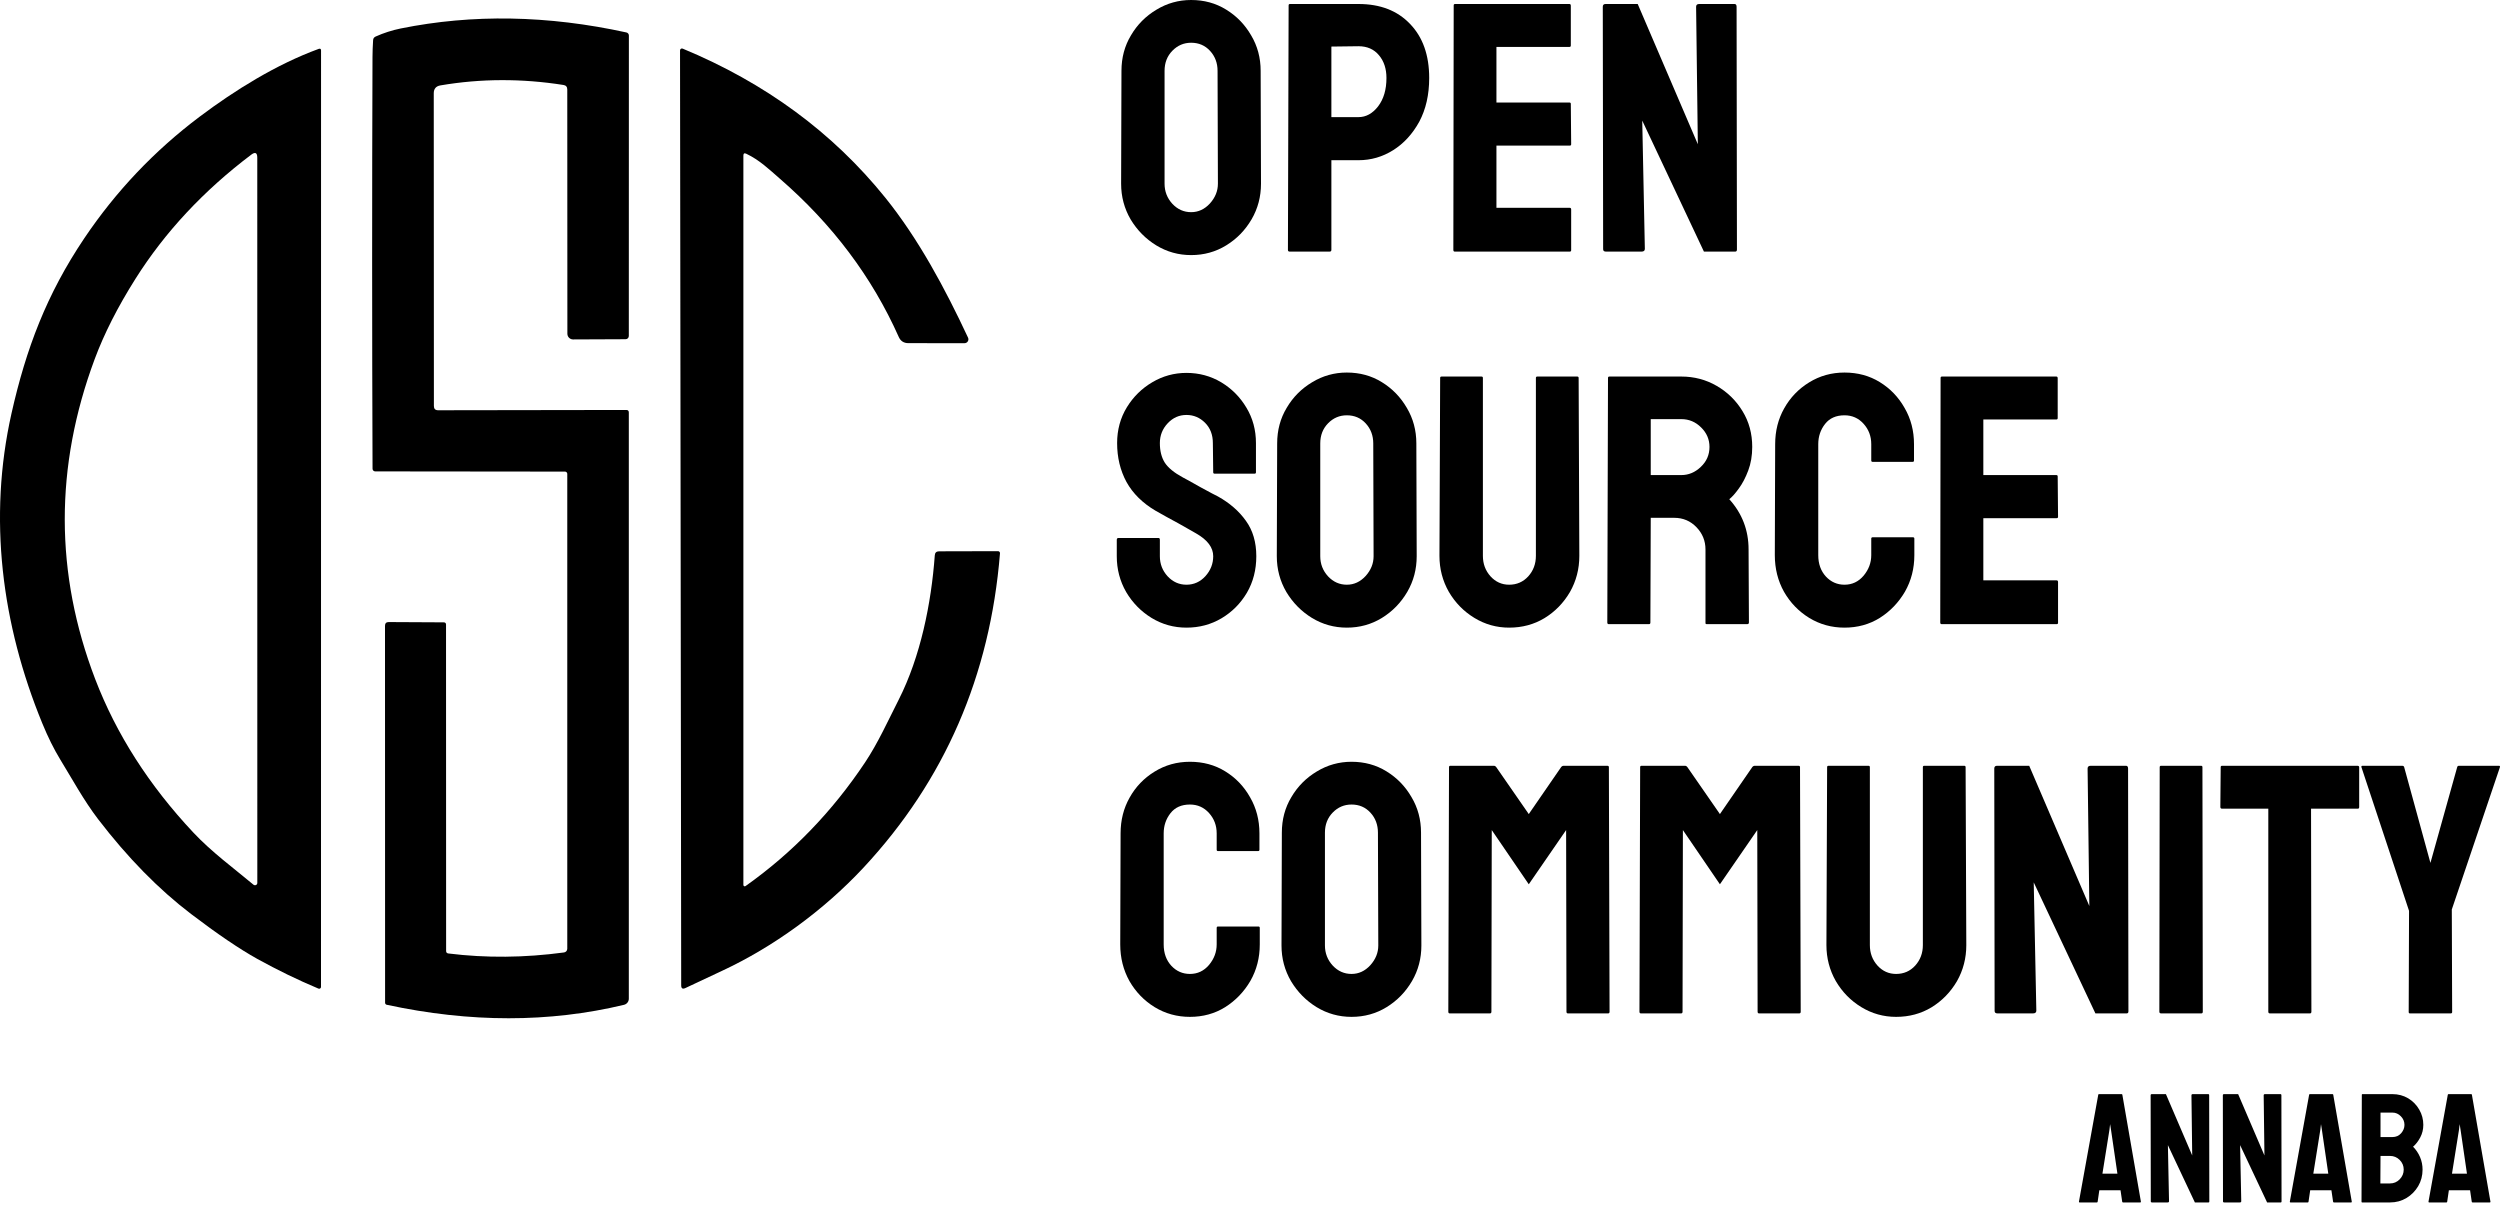
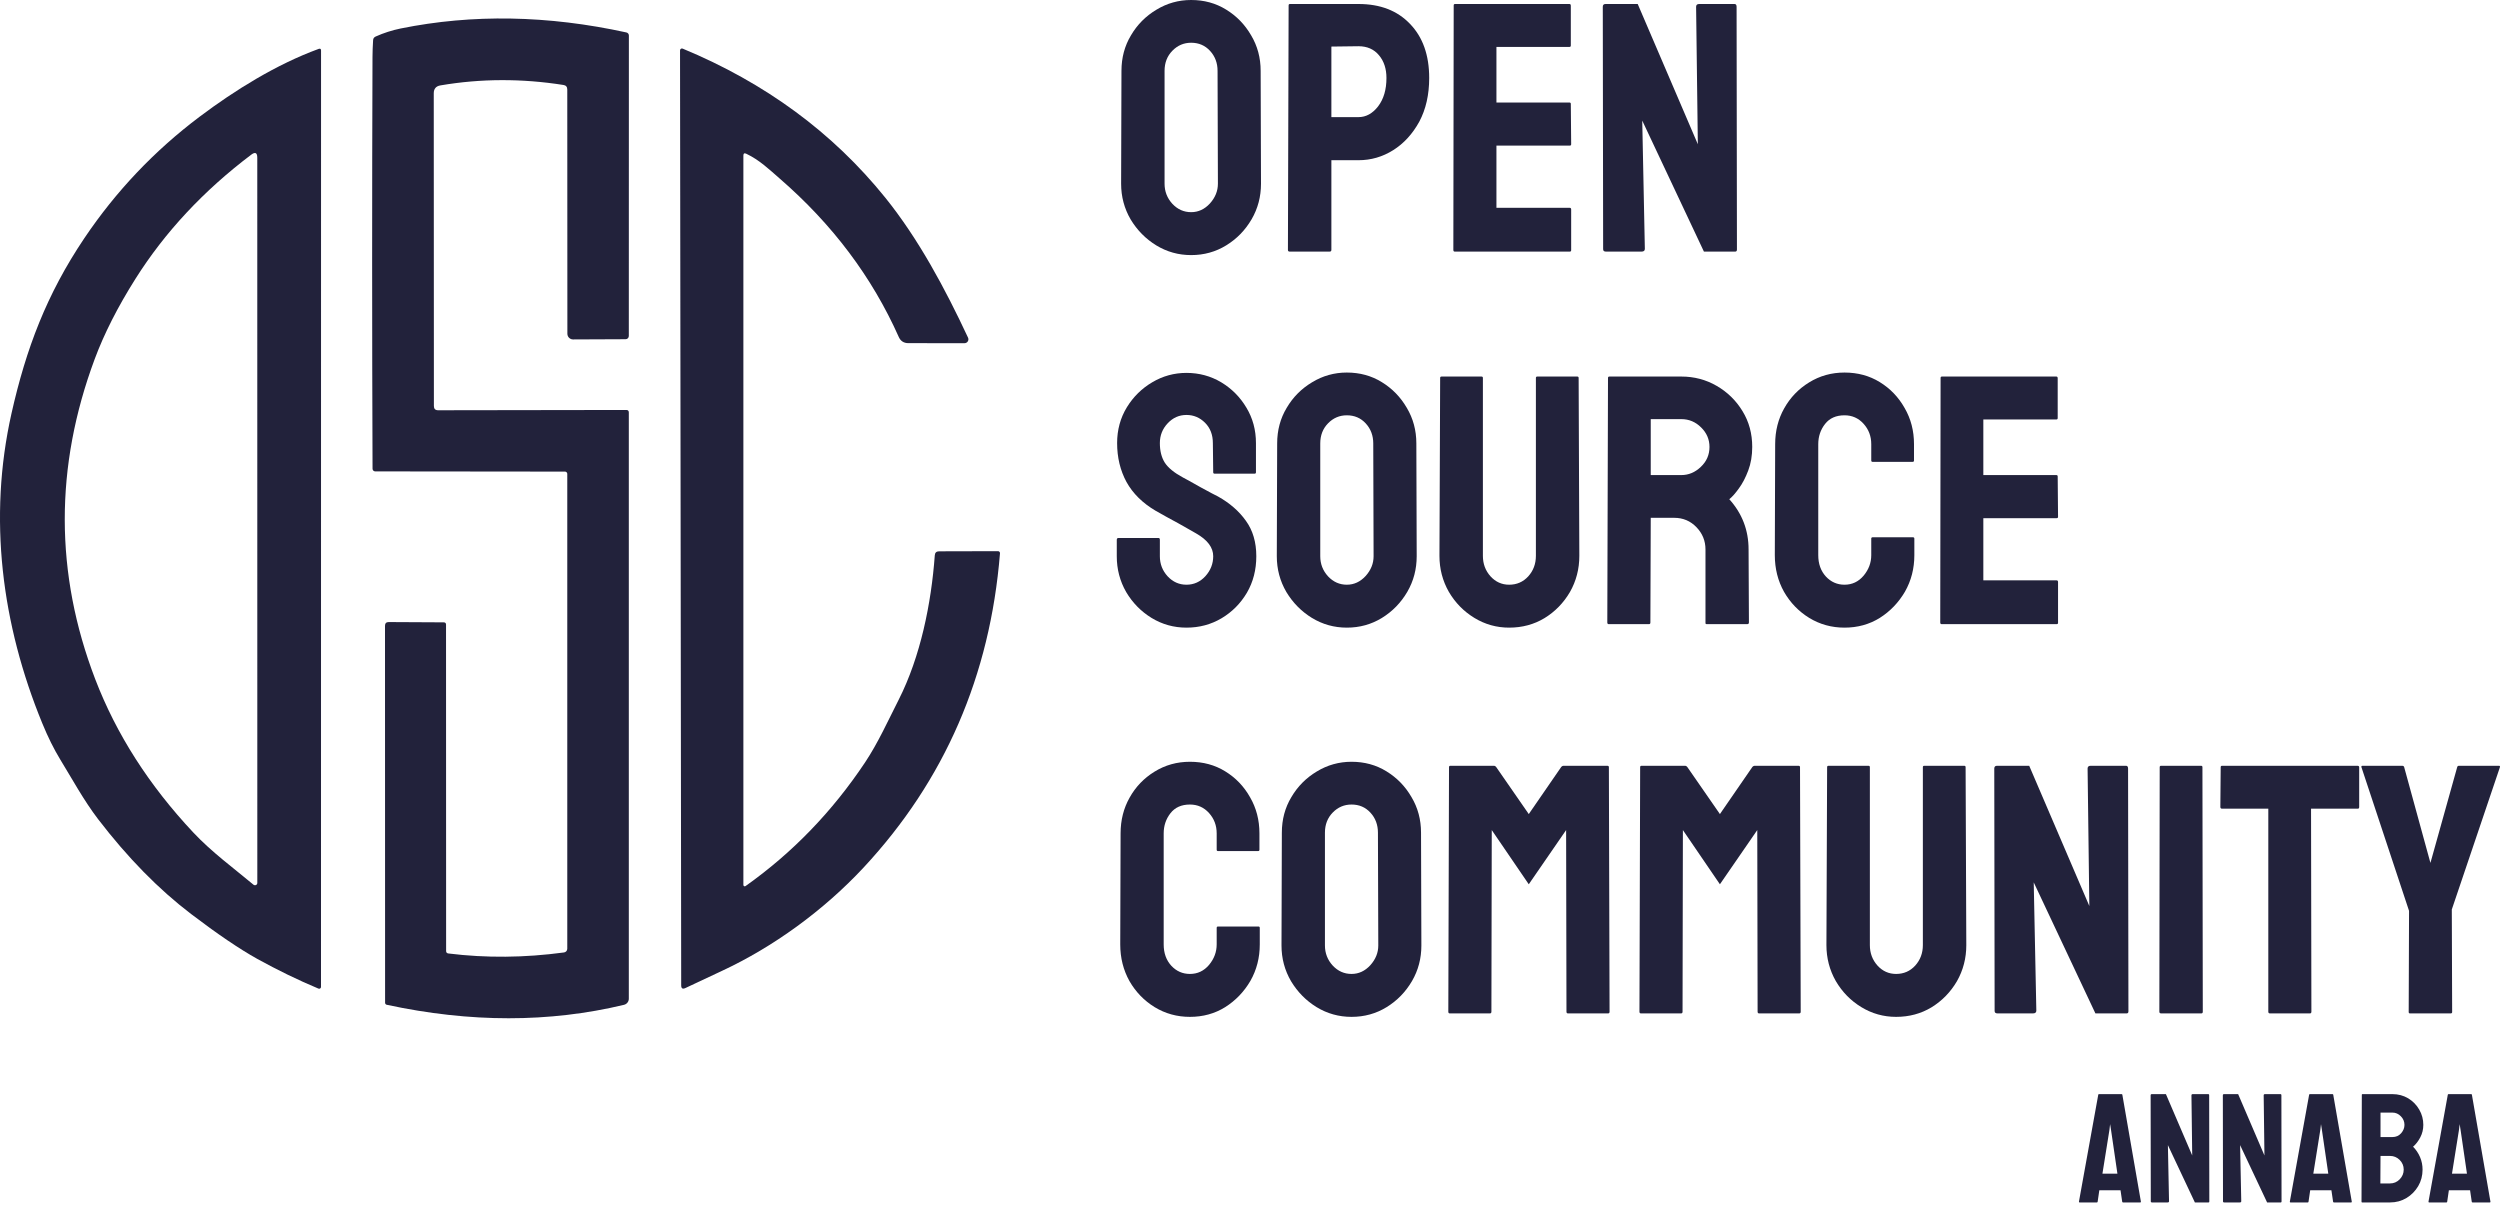
- <svg xmlns="http://www.w3.org/2000/svg" width="165" height="80" viewBox="0 0 165 80" fill="none">
-   <path d="M37.187 5.608C37.186 5.608 37.186 5.608 37.186 5.608C34.433 5.174 31.728 5.183 29.071 5.636C28.776 5.685 28.628 5.859 28.628 6.158L28.637 26.799C28.637 26.984 28.73 27.077 28.916 27.077L41.337 27.058C41.447 27.058 41.502 27.113 41.502 27.223V65.915C41.502 66.008 41.471 66.098 41.413 66.171C41.355 66.244 41.275 66.296 41.184 66.318C36.251 67.502 31.031 67.501 25.523 66.315C25.492 66.308 25.465 66.291 25.446 66.267C25.426 66.242 25.416 66.212 25.416 66.18L25.41 41.304C25.41 41.137 25.493 41.054 25.66 41.056L29.285 41.075C29.387 41.075 29.438 41.126 29.438 41.228L29.444 62.764C29.444 62.862 29.493 62.917 29.591 62.929C32.077 63.237 34.622 63.214 37.226 62.862C37.285 62.854 37.339 62.825 37.379 62.78C37.418 62.735 37.44 62.677 37.44 62.617V31.276C37.44 31.256 37.436 31.237 37.429 31.218C37.421 31.2 37.41 31.184 37.396 31.17C37.382 31.156 37.366 31.145 37.348 31.137C37.33 31.13 37.31 31.126 37.29 31.126L24.762 31.112C24.739 31.112 24.716 31.107 24.695 31.098C24.674 31.09 24.655 31.077 24.639 31.061C24.622 31.044 24.61 31.025 24.601 31.004C24.592 30.983 24.588 30.96 24.588 30.937C24.553 21.815 24.552 12.758 24.585 3.765C24.587 3.413 24.6 3.042 24.625 2.653C24.631 2.539 24.687 2.458 24.793 2.411C25.327 2.173 25.877 1.996 26.443 1.88C31.189 0.92 36.156 1.007 41.344 2.142C41.39 2.152 41.431 2.177 41.46 2.214C41.49 2.25 41.506 2.295 41.506 2.341L41.502 22.174C41.502 22.231 41.48 22.286 41.44 22.326C41.4 22.366 41.345 22.388 41.288 22.388L37.822 22.403C37.723 22.403 37.627 22.363 37.557 22.293C37.486 22.222 37.447 22.126 37.447 22.027L37.44 5.907C37.44 5.734 37.356 5.634 37.187 5.608C37.187 5.607 37.187 5.608 37.187 5.608V5.608Z" fill="black" />
-   <path d="M2.792 47.742C0.108 41.204 -0.793 34.195 0.759 27.285C1.719 23.018 3.076 19.423 5.564 15.725C7.651 12.624 10.187 9.95 13.172 7.705C15.504 5.951 18.242 4.248 21.033 3.227C21.137 3.191 21.189 3.226 21.189 3.334L21.186 65.139C21.186 65.158 21.181 65.178 21.172 65.195C21.162 65.212 21.149 65.227 21.133 65.238C21.116 65.249 21.098 65.256 21.078 65.257C21.058 65.259 21.039 65.256 21.021 65.249C19.659 64.678 18.313 64.024 16.98 63.287C15.8 62.63 14.343 61.642 12.609 60.322C10.468 58.692 8.423 56.606 6.475 54.065C5.543 52.846 4.791 51.461 3.984 50.141C3.56 49.446 3.163 48.646 2.792 47.742ZM6.252 23.693C3.605 30.807 3.615 37.849 6.282 44.819C7.676 48.455 9.834 51.829 12.756 54.943C13.976 56.242 15.391 57.272 16.729 58.39C16.752 58.409 16.78 58.421 16.809 58.424C16.838 58.428 16.868 58.424 16.895 58.412C16.921 58.4 16.944 58.38 16.959 58.356C16.975 58.331 16.983 58.303 16.983 58.274L16.98 10.41C16.98 10.076 16.846 10.01 16.579 10.211C13.433 12.587 10.887 15.317 8.941 18.4C7.774 20.25 6.877 22.014 6.252 23.693Z" fill="black" />
-   <path d="M49.063 10.269V58.408C49.063 58.425 49.068 58.441 49.076 58.455C49.084 58.469 49.097 58.481 49.111 58.489C49.126 58.496 49.142 58.499 49.159 58.498C49.175 58.497 49.191 58.491 49.204 58.482C52.297 56.291 54.929 53.568 57.099 50.312C57.952 49.031 58.609 47.567 59.321 46.167C60.751 43.34 61.464 39.837 61.696 36.65C61.708 36.476 61.802 36.389 61.977 36.387L65.868 36.377C65.886 36.377 65.904 36.381 65.921 36.388C65.938 36.395 65.953 36.406 65.966 36.42C65.978 36.433 65.987 36.449 65.993 36.467C65.999 36.484 66.001 36.503 65.999 36.521C65.347 44.59 62.351 51.498 57.01 57.244C54.345 60.111 51.001 62.513 47.688 64.059C46.859 64.447 46.043 64.83 45.24 65.209C45.053 65.298 44.959 65.239 44.959 65.031L44.882 3.325C44.882 3.304 44.887 3.284 44.897 3.265C44.907 3.247 44.921 3.231 44.938 3.22C44.955 3.208 44.975 3.201 44.996 3.199C45.017 3.197 45.037 3.201 45.056 3.209C50.507 5.47 54.962 8.747 58.422 13.038C60.629 15.777 62.377 19.047 63.89 22.284C63.909 22.323 63.917 22.366 63.915 22.41C63.912 22.453 63.898 22.495 63.875 22.531C63.852 22.568 63.82 22.598 63.782 22.619C63.744 22.64 63.701 22.651 63.658 22.651L59.954 22.648C59.65 22.648 59.437 22.51 59.315 22.233C57.554 18.282 54.939 14.802 51.469 11.792C50.751 11.168 50.133 10.566 49.256 10.148C49.128 10.086 49.063 10.127 49.063 10.269Z" fill="black" />
-   <path d="M161.75 66.884H159.055C159.001 66.884 158.974 66.853 158.974 66.792L158.997 60.117L155.855 50.633C155.84 50.572 155.863 50.541 155.924 50.541H158.539C158.615 50.541 158.661 50.572 158.676 50.633L160.408 56.952L162.174 50.633C162.189 50.572 162.228 50.541 162.289 50.541H164.927C164.988 50.541 165.011 50.572 164.995 50.633L161.819 60.026L161.842 66.792C161.842 66.853 161.811 66.884 161.75 66.884Z" fill="black" />
-   <path d="M152.461 66.884H149.811C149.743 66.884 149.708 66.845 149.708 66.769V53.374H146.658C146.581 53.374 146.543 53.336 146.543 53.259L146.566 50.633C146.566 50.572 146.596 50.541 146.658 50.541H155.58C155.664 50.541 155.706 50.572 155.706 50.633V53.259C155.706 53.336 155.676 53.374 155.614 53.374H152.529L152.552 66.769C152.552 66.845 152.522 66.884 152.461 66.884Z" fill="black" />
-   <path d="M145.293 66.884H142.632C142.556 66.884 142.517 66.845 142.517 66.769L142.54 50.633C142.54 50.572 142.571 50.541 142.632 50.541H145.27C145.331 50.541 145.361 50.572 145.361 50.633L145.384 66.769C145.384 66.845 145.354 66.884 145.293 66.884Z" fill="black" />
-   <path d="M134.18 66.884H131.829C131.707 66.884 131.645 66.83 131.645 66.723L131.622 50.725C131.622 50.602 131.684 50.541 131.806 50.541H133.928L137.896 59.796L137.781 50.725C137.781 50.602 137.85 50.541 137.987 50.541H140.315C140.407 50.541 140.453 50.602 140.453 50.725L140.476 66.746C140.476 66.838 140.438 66.884 140.361 66.884H138.297L134.226 58.236L134.398 66.7C134.398 66.822 134.325 66.884 134.18 66.884Z" fill="black" />
-   <path d="M125.143 67.113C124.317 67.113 123.552 66.899 122.849 66.471C122.146 66.043 121.584 65.469 121.163 64.75C120.75 64.024 120.544 63.233 120.544 62.377L120.59 50.633C120.59 50.572 120.62 50.541 120.682 50.541H123.319C123.38 50.541 123.411 50.572 123.411 50.633V62.377C123.411 62.904 123.579 63.355 123.916 63.73C124.252 64.097 124.661 64.28 125.143 64.28C125.647 64.28 126.068 64.097 126.404 63.73C126.741 63.355 126.909 62.904 126.909 62.377V50.633C126.909 50.572 126.939 50.541 127.001 50.541H129.638C129.7 50.541 129.73 50.572 129.73 50.633L129.776 62.377C129.776 63.24 129.57 64.036 129.157 64.762C128.736 65.481 128.178 66.054 127.482 66.482C126.787 66.903 126.007 67.113 125.143 67.113Z" fill="black" />
-   <path d="M110.956 66.884H108.296C108.235 66.884 108.204 66.845 108.204 66.769L108.25 50.633C108.25 50.572 108.28 50.541 108.342 50.541H111.209C111.27 50.541 111.323 50.572 111.369 50.633L113.514 53.729L115.647 50.633C115.693 50.572 115.75 50.541 115.819 50.541H118.698C118.766 50.541 118.801 50.572 118.801 50.633L118.847 66.769C118.847 66.845 118.816 66.884 118.755 66.884H116.094C116.033 66.884 116.002 66.845 116.002 66.769L115.98 54.784L113.514 58.362L111.071 54.784L111.048 66.769C111.048 66.845 111.018 66.884 110.956 66.884Z" fill="black" />
-   <path d="M98.341 66.884H95.68C95.619 66.884 95.589 66.845 95.589 66.769L95.635 50.633C95.635 50.572 95.665 50.541 95.726 50.541H98.594C98.655 50.541 98.708 50.572 98.754 50.633L100.899 53.729L103.032 50.633C103.078 50.572 103.135 50.541 103.204 50.541H106.082C106.151 50.541 106.186 50.572 106.186 50.633L106.231 66.769C106.231 66.845 106.201 66.884 106.14 66.884H103.479C103.418 66.884 103.387 66.845 103.387 66.769L103.364 54.784L100.899 58.362L98.456 54.784L98.433 66.769C98.433 66.845 98.402 66.884 98.341 66.884Z" fill="black" />
-   <path d="M89.201 67.113C88.368 67.113 87.599 66.899 86.896 66.471C86.2 66.043 85.638 65.473 85.21 64.762C84.789 64.043 84.579 63.256 84.579 62.399L84.602 54.956C84.602 54.085 84.812 53.301 85.233 52.605C85.646 51.902 86.204 51.34 86.907 50.919C87.611 50.491 88.375 50.277 89.201 50.277C90.057 50.277 90.826 50.488 91.506 50.908C92.194 51.329 92.745 51.894 93.157 52.605C93.578 53.309 93.788 54.093 93.788 54.956L93.811 62.399C93.811 63.256 93.605 64.039 93.192 64.75C92.771 65.469 92.213 66.043 91.517 66.471C90.822 66.899 90.049 67.113 89.201 67.113ZM89.201 64.28C89.675 64.28 90.088 64.089 90.439 63.707C90.791 63.317 90.967 62.881 90.967 62.399L90.944 54.956C90.944 54.437 90.78 53.997 90.451 53.638C90.122 53.278 89.706 53.099 89.201 53.099C88.719 53.099 88.306 53.274 87.962 53.626C87.618 53.978 87.446 54.421 87.446 54.956V62.399C87.446 62.912 87.618 63.355 87.962 63.73C88.306 64.097 88.719 64.28 89.201 64.28Z" fill="black" />
-   <path d="M78.535 67.113C77.687 67.113 76.91 66.899 76.207 66.471C75.511 66.043 74.957 65.469 74.544 64.751C74.139 64.024 73.936 63.218 73.936 62.331L73.959 55.002C73.959 54.131 74.158 53.343 74.556 52.64C74.953 51.929 75.5 51.359 76.196 50.931C76.899 50.495 77.679 50.277 78.535 50.277C79.407 50.277 80.183 50.488 80.863 50.908C81.551 51.329 82.098 51.898 82.503 52.617C82.916 53.328 83.123 54.123 83.123 55.002V56.08C83.123 56.142 83.092 56.172 83.031 56.172H80.393C80.332 56.172 80.301 56.142 80.301 56.08V55.002C80.301 54.483 80.133 54.035 79.797 53.661C79.46 53.286 79.04 53.099 78.535 53.099C77.977 53.099 77.549 53.29 77.251 53.672C76.953 54.054 76.803 54.498 76.803 55.002V62.331C76.803 62.904 76.972 63.374 77.308 63.741C77.644 64.101 78.054 64.28 78.535 64.28C79.04 64.28 79.46 64.082 79.797 63.684C80.133 63.279 80.301 62.828 80.301 62.331V61.241C80.301 61.18 80.332 61.149 80.393 61.149H83.054C83.115 61.149 83.145 61.18 83.145 61.241V62.331C83.145 63.21 82.939 64.013 82.526 64.739C82.106 65.458 81.551 66.035 80.863 66.471C80.175 66.899 79.399 67.113 78.535 67.113Z" fill="black" />
-   <path d="M160.28 79.311L161.555 72.252C161.562 72.225 161.578 72.212 161.605 72.212H163.095C163.122 72.212 163.139 72.225 163.145 72.252L164.37 79.311C164.373 79.345 164.36 79.361 164.329 79.361H163.19C163.157 79.361 163.139 79.345 163.135 79.311L163.025 78.558H161.625L161.515 79.311C161.511 79.345 161.495 79.361 161.465 79.361H160.321C160.294 79.361 160.28 79.345 160.28 79.311ZM162.292 74.575L161.831 77.46H162.819L162.398 74.575L162.338 74.193L162.292 74.575Z" fill="black" />
-   <path d="M157.742 79.361H155.9C155.873 79.361 155.86 79.345 155.86 79.311L155.88 72.252C155.88 72.225 155.894 72.212 155.92 72.212H157.897C158.282 72.212 158.631 72.305 158.946 72.492C159.254 72.68 159.496 72.929 159.673 73.24C159.851 73.548 159.939 73.882 159.939 74.243C159.939 74.538 159.872 74.812 159.739 75.066C159.605 75.321 159.446 75.526 159.262 75.683C159.459 75.881 159.613 76.11 159.724 76.371C159.834 76.632 159.889 76.906 159.889 77.194C159.889 77.592 159.794 77.955 159.603 78.282C159.409 78.61 159.15 78.873 158.825 79.07C158.501 79.264 158.14 79.361 157.742 79.361ZM157.897 73.431H157.114V75.046H157.897C158.135 75.046 158.327 74.963 158.474 74.795C158.621 74.625 158.695 74.441 158.695 74.243C158.695 74.026 158.616 73.837 158.459 73.677C158.302 73.513 158.115 73.431 157.897 73.431ZM157.742 76.291H157.114L157.104 78.107H157.742C157.989 78.107 158.202 78.017 158.379 77.836C158.556 77.655 158.645 77.441 158.645 77.194C158.645 76.946 158.556 76.734 158.379 76.556C158.202 76.379 157.989 76.291 157.742 76.291Z" fill="black" />
-   <path d="M151.129 79.311L152.403 72.252C152.41 72.225 152.427 72.212 152.453 72.212H153.943C153.97 72.212 153.987 72.225 153.994 72.252L155.218 79.311C155.221 79.345 155.208 79.361 155.178 79.361H154.039C154.005 79.361 153.987 79.345 153.984 79.311L153.873 78.558H152.473L152.363 79.311C152.36 79.345 152.343 79.361 152.313 79.361H151.169C151.142 79.361 151.129 79.345 151.129 79.311ZM153.141 74.575L152.679 77.46H153.667L153.246 74.575L153.186 74.193L153.141 74.575Z" fill="black" />
-   <path d="M147.827 79.361H146.799C146.745 79.361 146.718 79.338 146.718 79.291L146.708 72.292C146.708 72.238 146.735 72.212 146.789 72.212H147.717L149.453 76.26L149.403 72.292C149.403 72.238 149.433 72.212 149.493 72.212H150.512C150.552 72.212 150.572 72.238 150.572 72.292L150.582 79.301C150.582 79.341 150.565 79.361 150.532 79.361H149.629L147.847 75.578L147.923 79.281C147.923 79.335 147.891 79.361 147.827 79.361Z" fill="black" />
-   <path d="M143.061 79.361H142.032C141.979 79.361 141.952 79.338 141.952 79.291L141.942 72.292C141.942 72.238 141.969 72.212 142.022 72.212H142.95L144.686 76.26L144.636 72.292C144.636 72.238 144.666 72.212 144.727 72.212H145.745C145.785 72.212 145.805 72.238 145.805 72.292L145.815 79.301C145.815 79.341 145.799 79.361 145.765 79.361H144.862L143.081 75.578L143.156 79.281C143.156 79.335 143.124 79.361 143.061 79.361Z" fill="black" />
-   <path d="M137.21 79.311L138.485 72.252C138.491 72.225 138.508 72.211 138.535 72.211H140.025C140.052 72.211 140.069 72.225 140.075 72.252L141.3 79.311C141.303 79.344 141.289 79.361 141.259 79.361H140.12C140.087 79.361 140.069 79.344 140.065 79.311L139.955 78.558H138.555L138.445 79.311C138.441 79.344 138.425 79.361 138.394 79.361H137.25C137.224 79.361 137.21 79.344 137.21 79.311ZM139.222 74.575L138.761 77.46H139.749L139.328 74.575L139.267 74.193L139.222 74.575Z" fill="black" />
-   <path d="M135.74 41.194H128.148C128.086 41.194 128.056 41.156 128.056 41.08L128.079 24.944C128.079 24.883 128.109 24.852 128.17 24.852H135.717C135.778 24.852 135.808 24.89 135.808 24.967V27.593C135.808 27.654 135.778 27.685 135.717 27.685H130.9V31.355H135.717C135.778 31.355 135.808 31.385 135.808 31.446L135.831 34.107C135.831 34.168 135.801 34.199 135.74 34.199H130.9V38.304H135.74C135.801 38.304 135.831 38.343 135.831 38.419V41.103C135.831 41.164 135.801 41.194 135.74 41.194Z" fill="black" />
-   <path d="M121.737 41.424C120.888 41.424 120.112 41.21 119.409 40.782C118.713 40.353 118.159 39.78 117.746 39.061C117.34 38.335 117.138 37.528 117.138 36.642L117.161 29.313C117.161 28.442 117.36 27.654 117.757 26.951C118.155 26.24 118.701 25.67 119.397 25.242C120.1 24.806 120.88 24.588 121.737 24.588C122.608 24.588 123.384 24.799 124.065 25.219C124.753 25.64 125.299 26.209 125.705 26.928C126.118 27.639 126.324 28.434 126.324 29.313V30.391C126.324 30.452 126.293 30.483 126.232 30.483H123.595C123.533 30.483 123.503 30.452 123.503 30.391V29.313C123.503 28.793 123.335 28.346 122.998 27.971C122.662 27.597 122.241 27.41 121.737 27.41C121.179 27.41 120.75 27.601 120.452 27.983C120.154 28.365 120.005 28.809 120.005 29.313V36.642C120.005 37.215 120.173 37.685 120.51 38.052C120.846 38.411 121.255 38.591 121.737 38.591C122.241 38.591 122.662 38.392 122.998 37.995C123.335 37.59 123.503 37.139 123.503 36.642V35.552C123.503 35.491 123.533 35.46 123.595 35.46H126.255C126.316 35.46 126.347 35.491 126.347 35.552V36.642C126.347 37.521 126.14 38.324 125.728 39.05C125.307 39.769 124.753 40.346 124.065 40.782C123.377 41.21 122.601 41.424 121.737 41.424Z" fill="black" />
-   <path d="M108.835 41.194H106.174C106.113 41.194 106.082 41.156 106.082 41.08L106.128 24.944C106.128 24.883 106.159 24.852 106.22 24.852H110.968C111.816 24.852 112.596 25.058 113.307 25.471C114.018 25.884 114.584 26.439 115.005 27.134C115.433 27.83 115.647 28.617 115.647 29.497C115.647 30.07 115.559 30.59 115.383 31.056C115.207 31.523 115.001 31.917 114.764 32.238C114.534 32.559 114.324 32.796 114.133 32.949C114.982 33.889 115.406 34.994 115.406 36.263L115.429 41.08C115.429 41.156 115.391 41.194 115.314 41.194H112.654C112.592 41.194 112.562 41.172 112.562 41.126V36.263C112.562 35.697 112.363 35.208 111.966 34.795C111.568 34.382 111.079 34.176 110.498 34.176H108.949L108.926 41.08C108.926 41.156 108.896 41.194 108.835 41.194ZM110.968 27.662H108.949V31.355H110.968C111.449 31.355 111.878 31.175 112.252 30.816C112.635 30.456 112.826 30.017 112.826 29.497C112.826 29 112.642 28.572 112.275 28.212C111.908 27.845 111.472 27.662 110.968 27.662Z" fill="black" />
-   <path d="M99.603 41.424C98.777 41.424 98.012 41.21 97.309 40.782C96.606 40.353 96.044 39.78 95.623 39.061C95.21 38.335 95.004 37.544 95.004 36.687L95.05 24.944C95.05 24.883 95.08 24.852 95.141 24.852H97.779C97.84 24.852 97.871 24.883 97.871 24.944V36.687C97.871 37.215 98.039 37.666 98.376 38.041C98.712 38.408 99.121 38.591 99.603 38.591C100.107 38.591 100.528 38.408 100.864 38.041C101.201 37.666 101.369 37.215 101.369 36.687V24.944C101.369 24.883 101.399 24.852 101.461 24.852H104.098C104.159 24.852 104.19 24.883 104.19 24.944L104.236 36.687C104.236 37.551 104.03 38.346 103.617 39.073C103.196 39.791 102.638 40.365 101.942 40.793C101.247 41.214 100.467 41.424 99.603 41.424Z" fill="black" />
-   <path d="M88.891 41.424C88.058 41.424 87.29 41.21 86.586 40.782C85.89 40.353 85.328 39.784 84.9 39.073C84.48 38.354 84.269 37.567 84.269 36.71L84.293 29.267C84.293 28.396 84.503 27.612 84.923 26.916C85.336 26.213 85.894 25.651 86.598 25.23C87.301 24.802 88.066 24.588 88.891 24.588C89.748 24.588 90.516 24.799 91.196 25.219C91.885 25.64 92.435 26.205 92.848 26.916C93.268 27.62 93.479 28.403 93.479 29.267L93.502 36.71C93.502 37.567 93.295 38.35 92.882 39.061C92.462 39.78 91.904 40.353 91.208 40.782C90.512 41.21 89.74 41.424 88.891 41.424ZM88.891 38.591C89.365 38.591 89.778 38.4 90.13 38.018C90.482 37.628 90.657 37.192 90.657 36.71L90.635 29.267C90.635 28.747 90.47 28.308 90.141 27.948C89.813 27.589 89.396 27.41 88.891 27.41C88.41 27.41 87.997 27.585 87.653 27.937C87.309 28.289 87.137 28.732 87.137 29.267V36.71C87.137 37.223 87.309 37.666 87.653 38.041C87.997 38.408 88.41 38.591 88.891 38.591Z" fill="black" />
-   <path d="M78.306 41.424C77.472 41.424 76.704 41.21 76.001 40.782C75.305 40.354 74.747 39.784 74.326 39.073C73.913 38.354 73.707 37.567 73.707 36.71V35.632C73.707 35.548 73.745 35.506 73.822 35.506H76.459C76.521 35.506 76.551 35.548 76.551 35.632V36.71C76.551 37.223 76.723 37.666 77.067 38.041C77.411 38.408 77.824 38.591 78.306 38.591C78.795 38.591 79.212 38.404 79.556 38.029C79.9 37.647 80.072 37.207 80.072 36.71C80.072 36.137 79.697 35.636 78.948 35.208C78.826 35.132 78.665 35.04 78.466 34.933C78.275 34.818 78.046 34.688 77.778 34.543C77.511 34.398 77.251 34.256 76.999 34.119C76.746 33.973 76.501 33.836 76.264 33.706C75.408 33.201 74.77 32.57 74.349 31.813C73.936 31.049 73.73 30.193 73.73 29.244C73.73 28.373 73.944 27.585 74.372 26.882C74.8 26.186 75.359 25.636 76.047 25.231C76.742 24.818 77.495 24.611 78.306 24.611C79.139 24.611 79.904 24.818 80.6 25.231C81.295 25.651 81.85 26.209 82.262 26.905C82.683 27.601 82.893 28.381 82.893 29.244V31.171C82.893 31.232 82.863 31.263 82.802 31.263H80.164C80.103 31.263 80.072 31.232 80.072 31.171L80.049 29.244C80.049 28.694 79.877 28.247 79.533 27.903C79.189 27.559 78.78 27.387 78.306 27.387C77.824 27.387 77.411 27.57 77.067 27.937C76.723 28.304 76.551 28.74 76.551 29.244C76.551 29.757 76.658 30.185 76.872 30.529C77.094 30.873 77.495 31.202 78.076 31.515C78.138 31.546 78.279 31.622 78.501 31.745C78.722 31.867 78.967 32.005 79.235 32.157C79.51 32.303 79.758 32.437 79.98 32.559C80.202 32.674 80.336 32.742 80.382 32.765C81.162 33.201 81.777 33.736 82.228 34.371C82.687 35.005 82.916 35.785 82.916 36.71C82.916 37.605 82.71 38.408 82.297 39.119C81.876 39.83 81.318 40.392 80.623 40.805C79.927 41.218 79.154 41.424 78.306 41.424Z" fill="black" />
-   <path d="M108.342 16.606H105.991C105.868 16.606 105.807 16.553 105.807 16.446L105.784 0.447C105.784 0.325 105.845 0.264 105.968 0.264H108.089L112.057 9.519L111.943 0.447C111.943 0.325 112.012 0.264 112.149 0.264H114.477C114.569 0.264 114.615 0.325 114.615 0.447L114.638 16.469C114.638 16.561 114.6 16.606 114.523 16.606H112.459L108.388 7.959L108.56 16.423C108.56 16.545 108.487 16.606 108.342 16.606Z" fill="black" />
-   <path d="M103.605 16.606H96.013C95.952 16.606 95.921 16.568 95.921 16.492L95.944 0.356C95.944 0.294 95.975 0.264 96.036 0.264H103.582C103.643 0.264 103.674 0.302 103.674 0.379V3.005C103.674 3.066 103.643 3.097 103.582 3.097H98.765V6.766H103.582C103.643 6.766 103.674 6.797 103.674 6.858L103.697 9.519C103.697 9.58 103.666 9.611 103.605 9.611H98.765V13.716H103.605C103.666 13.716 103.697 13.755 103.697 13.831V16.515C103.697 16.576 103.666 16.606 103.605 16.606Z" fill="black" />
-   <path d="M87.756 16.606H85.118C85.042 16.606 85.003 16.568 85.003 16.492L85.049 0.356C85.049 0.294 85.08 0.264 85.141 0.264H89.66C91.097 0.264 92.232 0.704 93.066 1.583C93.907 2.454 94.327 3.643 94.327 5.149C94.327 6.25 94.109 7.21 93.674 8.028C93.23 8.838 92.657 9.465 91.953 9.909C91.25 10.352 90.485 10.574 89.66 10.574H87.871V16.492C87.871 16.568 87.832 16.606 87.756 16.606ZM89.66 3.051L87.871 3.074V7.73H89.66C90.156 7.73 90.588 7.493 90.956 7.019C91.323 6.537 91.506 5.914 91.506 5.149C91.506 4.538 91.342 4.037 91.013 3.647C90.684 3.25 90.233 3.051 89.66 3.051Z" fill="black" />
-   <path d="M78.615 16.836C77.782 16.836 77.014 16.622 76.31 16.193C75.615 15.765 75.053 15.196 74.624 14.485C74.204 13.766 73.994 12.978 73.994 12.122L74.017 4.679C74.017 3.808 74.227 3.024 74.647 2.328C75.06 1.625 75.618 1.063 76.322 0.642C77.025 0.214 77.79 6.10352e-05 78.615 6.10352e-05C79.472 6.10352e-05 80.24 0.21 80.921 0.631C81.609 1.051 82.159 1.617 82.572 2.328C82.993 3.032 83.203 3.815 83.203 4.679L83.226 12.122C83.226 12.978 83.019 13.762 82.606 14.473C82.186 15.192 81.628 15.765 80.932 16.193C80.236 16.622 79.464 16.836 78.615 16.836ZM78.615 14.003C79.09 14.003 79.502 13.812 79.854 13.43C80.206 13.04 80.382 12.604 80.382 12.122L80.359 4.679C80.359 4.159 80.194 3.72 79.866 3.36C79.537 3.001 79.12 2.821 78.615 2.821C78.134 2.821 77.721 2.997 77.377 3.349C77.033 3.701 76.861 4.144 76.861 4.679V12.122C76.861 12.634 77.033 13.078 77.377 13.453C77.721 13.819 78.134 14.003 78.615 14.003Z" fill="black" />
+ <svg xmlns="http://www.w3.org/2000/svg" width="165" height="80" viewBox="0 0 165 80" fill="none" version="1.1" id="svg58">
+   <defs id="defs62" />
+   <path d="M37.187 5.608C37.186 5.608 37.186 5.608 37.186 5.608C34.433 5.174 31.728 5.183 29.071 5.636C28.776 5.685 28.628 5.859 28.628 6.158L28.637 26.799C28.637 26.984 28.73 27.077 28.916 27.077L41.337 27.058C41.447 27.058 41.502 27.113 41.502 27.223V65.915C41.502 66.008 41.471 66.098 41.413 66.171C41.355 66.244 41.275 66.296 41.184 66.318C36.251 67.502 31.031 67.501 25.523 66.315C25.492 66.308 25.465 66.291 25.446 66.267C25.426 66.242 25.416 66.212 25.416 66.18L25.41 41.304C25.41 41.137 25.493 41.054 25.66 41.056L29.285 41.075C29.387 41.075 29.438 41.126 29.438 41.228L29.444 62.764C29.444 62.862 29.493 62.917 29.591 62.929C32.077 63.237 34.622 63.214 37.226 62.862C37.285 62.854 37.339 62.825 37.379 62.78C37.418 62.735 37.44 62.677 37.44 62.617V31.276C37.44 31.256 37.436 31.237 37.429 31.218C37.421 31.2 37.41 31.184 37.396 31.17C37.382 31.156 37.366 31.145 37.348 31.137C37.33 31.13 37.31 31.126 37.29 31.126L24.762 31.112C24.739 31.112 24.716 31.107 24.695 31.098C24.674 31.09 24.655 31.077 24.639 31.061C24.622 31.044 24.61 31.025 24.601 31.004C24.592 30.983 24.588 30.96 24.588 30.937C24.553 21.815 24.552 12.758 24.585 3.765C24.587 3.413 24.6 3.042 24.625 2.653C24.631 2.539 24.687 2.458 24.793 2.411C25.327 2.173 25.877 1.996 26.443 1.88C31.189 0.92 36.156 1.007 41.344 2.142C41.39 2.152 41.431 2.177 41.46 2.214C41.49 2.25 41.506 2.295 41.506 2.341L41.502 22.174C41.502 22.231 41.48 22.286 41.44 22.326C41.4 22.366 41.345 22.388 41.288 22.388L37.822 22.403C37.723 22.403 37.627 22.363 37.557 22.293C37.486 22.222 37.447 22.126 37.447 22.027L37.44 5.907C37.44 5.734 37.356 5.634 37.187 5.608C37.187 5.607 37.187 5.608 37.187 5.608V5.608Z" fill="black" id="path2" style="fill:#22223b;fill-opacity:1" />
+   <path d="M2.792 47.742C0.108 41.204 -0.793 34.195 0.759 27.285C1.719 23.018 3.076 19.423 5.564 15.725C7.651 12.624 10.187 9.95 13.172 7.705C15.504 5.951 18.242 4.248 21.033 3.227C21.137 3.191 21.189 3.226 21.189 3.334L21.186 65.139C21.186 65.158 21.181 65.178 21.172 65.195C21.162 65.212 21.149 65.227 21.133 65.238C21.116 65.249 21.098 65.256 21.078 65.257C21.058 65.259 21.039 65.256 21.021 65.249C19.659 64.678 18.313 64.024 16.98 63.287C15.8 62.63 14.343 61.642 12.609 60.322C10.468 58.692 8.423 56.606 6.475 54.065C5.543 52.846 4.791 51.461 3.984 50.141C3.56 49.446 3.163 48.646 2.792 47.742ZM6.252 23.693C3.605 30.807 3.615 37.849 6.282 44.819C7.676 48.455 9.834 51.829 12.756 54.943C13.976 56.242 15.391 57.272 16.729 58.39C16.752 58.409 16.78 58.421 16.809 58.424C16.838 58.428 16.868 58.424 16.895 58.412C16.921 58.4 16.944 58.38 16.959 58.356C16.975 58.331 16.983 58.303 16.983 58.274L16.98 10.41C16.98 10.076 16.846 10.01 16.579 10.211C13.433 12.587 10.887 15.317 8.941 18.4C7.774 20.25 6.877 22.014 6.252 23.693Z" fill="black" id="path4" style="fill:#22223b;fill-opacity:1" />
+   <path d="M49.063 10.269V58.408C49.063 58.425 49.068 58.441 49.076 58.455C49.084 58.469 49.097 58.481 49.111 58.489C49.126 58.496 49.142 58.499 49.159 58.498C49.175 58.497 49.191 58.491 49.204 58.482C52.297 56.291 54.929 53.568 57.099 50.312C57.952 49.031 58.609 47.567 59.321 46.167C60.751 43.34 61.464 39.837 61.696 36.65C61.708 36.476 61.802 36.389 61.977 36.387L65.868 36.377C65.886 36.377 65.904 36.381 65.921 36.388C65.938 36.395 65.953 36.406 65.966 36.42C65.978 36.433 65.987 36.449 65.993 36.467C65.999 36.484 66.001 36.503 65.999 36.521C65.347 44.59 62.351 51.498 57.01 57.244C54.345 60.111 51.001 62.513 47.688 64.059C46.859 64.447 46.043 64.83 45.24 65.209C45.053 65.298 44.959 65.239 44.959 65.031L44.882 3.325C44.882 3.304 44.887 3.284 44.897 3.265C44.907 3.247 44.921 3.231 44.938 3.22C44.955 3.208 44.975 3.201 44.996 3.199C45.017 3.197 45.037 3.201 45.056 3.209C50.507 5.47 54.962 8.747 58.422 13.038C60.629 15.777 62.377 19.047 63.89 22.284C63.909 22.323 63.917 22.366 63.915 22.41C63.912 22.453 63.898 22.495 63.875 22.531C63.852 22.568 63.82 22.598 63.782 22.619C63.744 22.64 63.701 22.651 63.658 22.651L59.954 22.648C59.65 22.648 59.437 22.51 59.315 22.233C57.554 18.282 54.939 14.802 51.469 11.792C50.751 11.168 50.133 10.566 49.256 10.148C49.128 10.086 49.063 10.127 49.063 10.269Z" fill="black" id="path6" style="fill:#22223b;fill-opacity:1" />
+   <path d="M161.75 66.884H159.055C159.001 66.884 158.974 66.853 158.974 66.792L158.997 60.117L155.855 50.633C155.84 50.572 155.863 50.541 155.924 50.541H158.539C158.615 50.541 158.661 50.572 158.676 50.633L160.408 56.952L162.174 50.633C162.189 50.572 162.228 50.541 162.289 50.541H164.927C164.988 50.541 165.011 50.572 164.995 50.633L161.819 60.026L161.842 66.792C161.842 66.853 161.811 66.884 161.75 66.884Z" fill="black" id="path8" style="fill:#22223b;fill-opacity:1" />
+   <path d="M152.461 66.884H149.811C149.743 66.884 149.708 66.845 149.708 66.769V53.374H146.658C146.581 53.374 146.543 53.336 146.543 53.259L146.566 50.633C146.566 50.572 146.596 50.541 146.658 50.541H155.58C155.664 50.541 155.706 50.572 155.706 50.633V53.259C155.706 53.336 155.676 53.374 155.614 53.374H152.529L152.552 66.769C152.552 66.845 152.522 66.884 152.461 66.884Z" fill="black" id="path10" style="fill:#22223b;fill-opacity:1" />
+   <path d="M145.293 66.884H142.632C142.556 66.884 142.517 66.845 142.517 66.769L142.54 50.633C142.54 50.572 142.571 50.541 142.632 50.541H145.27C145.331 50.541 145.361 50.572 145.361 50.633L145.384 66.769C145.384 66.845 145.354 66.884 145.293 66.884Z" fill="black" id="path12" style="fill:#22223b;fill-opacity:1" />
+   <path d="M134.18 66.884H131.829C131.707 66.884 131.645 66.83 131.645 66.723L131.622 50.725C131.622 50.602 131.684 50.541 131.806 50.541H133.928L137.896 59.796L137.781 50.725C137.781 50.602 137.85 50.541 137.987 50.541H140.315C140.407 50.541 140.453 50.602 140.453 50.725L140.476 66.746C140.476 66.838 140.438 66.884 140.361 66.884H138.297L134.226 58.236L134.398 66.7C134.398 66.822 134.325 66.884 134.18 66.884Z" fill="black" id="path14" style="fill:#22223b;fill-opacity:1" />
+   <path d="M125.143 67.113C124.317 67.113 123.552 66.899 122.849 66.471C122.146 66.043 121.584 65.469 121.163 64.75C120.75 64.024 120.544 63.233 120.544 62.377L120.59 50.633C120.59 50.572 120.62 50.541 120.682 50.541H123.319C123.38 50.541 123.411 50.572 123.411 50.633V62.377C123.411 62.904 123.579 63.355 123.916 63.73C124.252 64.097 124.661 64.28 125.143 64.28C125.647 64.28 126.068 64.097 126.404 63.73C126.741 63.355 126.909 62.904 126.909 62.377V50.633C126.909 50.572 126.939 50.541 127.001 50.541H129.638C129.7 50.541 129.73 50.572 129.73 50.633L129.776 62.377C129.776 63.24 129.57 64.036 129.157 64.762C128.736 65.481 128.178 66.054 127.482 66.482C126.787 66.903 126.007 67.113 125.143 67.113Z" fill="black" id="path16" style="fill:#22223b;fill-opacity:1" />
+   <path d="M110.956 66.884H108.296C108.235 66.884 108.204 66.845 108.204 66.769L108.25 50.633C108.25 50.572 108.28 50.541 108.342 50.541H111.209C111.27 50.541 111.323 50.572 111.369 50.633L113.514 53.729L115.647 50.633C115.693 50.572 115.75 50.541 115.819 50.541H118.698C118.766 50.541 118.801 50.572 118.801 50.633L118.847 66.769C118.847 66.845 118.816 66.884 118.755 66.884H116.094C116.033 66.884 116.002 66.845 116.002 66.769L115.98 54.784L113.514 58.362L111.071 54.784L111.048 66.769C111.048 66.845 111.018 66.884 110.956 66.884Z" fill="black" id="path18" style="fill:#22223b;fill-opacity:1" />
+   <path d="M98.341 66.884H95.68C95.619 66.884 95.589 66.845 95.589 66.769L95.635 50.633C95.635 50.572 95.665 50.541 95.726 50.541H98.594C98.655 50.541 98.708 50.572 98.754 50.633L100.899 53.729L103.032 50.633C103.078 50.572 103.135 50.541 103.204 50.541H106.082C106.151 50.541 106.186 50.572 106.186 50.633L106.231 66.769C106.231 66.845 106.201 66.884 106.14 66.884H103.479C103.418 66.884 103.387 66.845 103.387 66.769L103.364 54.784L100.899 58.362L98.456 54.784L98.433 66.769C98.433 66.845 98.402 66.884 98.341 66.884Z" fill="black" id="path20" style="fill:#22223b;fill-opacity:1" />
+   <path d="M89.201 67.113C88.368 67.113 87.599 66.899 86.896 66.471C86.2 66.043 85.638 65.473 85.21 64.762C84.789 64.043 84.579 63.256 84.579 62.399L84.602 54.956C84.602 54.085 84.812 53.301 85.233 52.605C85.646 51.902 86.204 51.34 86.907 50.919C87.611 50.491 88.375 50.277 89.201 50.277C90.057 50.277 90.826 50.488 91.506 50.908C92.194 51.329 92.745 51.894 93.157 52.605C93.578 53.309 93.788 54.093 93.788 54.956L93.811 62.399C93.811 63.256 93.605 64.039 93.192 64.75C92.771 65.469 92.213 66.043 91.517 66.471C90.822 66.899 90.049 67.113 89.201 67.113ZM89.201 64.28C89.675 64.28 90.088 64.089 90.439 63.707C90.791 63.317 90.967 62.881 90.967 62.399L90.944 54.956C90.944 54.437 90.78 53.997 90.451 53.638C90.122 53.278 89.706 53.099 89.201 53.099C88.719 53.099 88.306 53.274 87.962 53.626C87.618 53.978 87.446 54.421 87.446 54.956V62.399C87.446 62.912 87.618 63.355 87.962 63.73C88.306 64.097 88.719 64.28 89.201 64.28Z" fill="black" id="path22" style="fill:#22223b;fill-opacity:1" />
+   <path d="M78.535 67.113C77.687 67.113 76.91 66.899 76.207 66.471C75.511 66.043 74.957 65.469 74.544 64.751C74.139 64.024 73.936 63.218 73.936 62.331L73.959 55.002C73.959 54.131 74.158 53.343 74.556 52.64C74.953 51.929 75.5 51.359 76.196 50.931C76.899 50.495 77.679 50.277 78.535 50.277C79.407 50.277 80.183 50.488 80.863 50.908C81.551 51.329 82.098 51.898 82.503 52.617C82.916 53.328 83.123 54.123 83.123 55.002V56.08C83.123 56.142 83.092 56.172 83.031 56.172H80.393C80.332 56.172 80.301 56.142 80.301 56.08V55.002C80.301 54.483 80.133 54.035 79.797 53.661C79.46 53.286 79.04 53.099 78.535 53.099C77.977 53.099 77.549 53.29 77.251 53.672C76.953 54.054 76.803 54.498 76.803 55.002V62.331C76.803 62.904 76.972 63.374 77.308 63.741C77.644 64.101 78.054 64.28 78.535 64.28C79.04 64.28 79.46 64.082 79.797 63.684C80.133 63.279 80.301 62.828 80.301 62.331V61.241C80.301 61.18 80.332 61.149 80.393 61.149H83.054C83.115 61.149 83.145 61.18 83.145 61.241V62.331C83.145 63.21 82.939 64.013 82.526 64.739C82.106 65.458 81.551 66.035 80.863 66.471C80.175 66.899 79.399 67.113 78.535 67.113Z" fill="black" id="path24" style="fill:#22223b;fill-opacity:1" />
+   <path d="M160.28 79.311L161.555 72.252C161.562 72.225 161.578 72.212 161.605 72.212H163.095C163.122 72.212 163.139 72.225 163.145 72.252L164.37 79.311C164.373 79.345 164.36 79.361 164.329 79.361H163.19C163.157 79.361 163.139 79.345 163.135 79.311L163.025 78.558H161.625L161.515 79.311C161.511 79.345 161.495 79.361 161.465 79.361H160.321C160.294 79.361 160.28 79.345 160.28 79.311ZM162.292 74.575L161.831 77.46H162.819L162.398 74.575L162.338 74.193L162.292 74.575Z" fill="black" id="path26" style="fill:#22223b;fill-opacity:1" />
+   <path d="M157.742 79.361H155.9C155.873 79.361 155.86 79.345 155.86 79.311L155.88 72.252C155.88 72.225 155.894 72.212 155.92 72.212H157.897C158.282 72.212 158.631 72.305 158.946 72.492C159.254 72.68 159.496 72.929 159.673 73.24C159.851 73.548 159.939 73.882 159.939 74.243C159.939 74.538 159.872 74.812 159.739 75.066C159.605 75.321 159.446 75.526 159.262 75.683C159.459 75.881 159.613 76.11 159.724 76.371C159.834 76.632 159.889 76.906 159.889 77.194C159.889 77.592 159.794 77.955 159.603 78.282C159.409 78.61 159.15 78.873 158.825 79.07C158.501 79.264 158.14 79.361 157.742 79.361ZM157.897 73.431H157.114V75.046H157.897C158.135 75.046 158.327 74.963 158.474 74.795C158.621 74.625 158.695 74.441 158.695 74.243C158.695 74.026 158.616 73.837 158.459 73.677C158.302 73.513 158.115 73.431 157.897 73.431ZM157.742 76.291H157.114L157.104 78.107H157.742C157.989 78.107 158.202 78.017 158.379 77.836C158.556 77.655 158.645 77.441 158.645 77.194C158.645 76.946 158.556 76.734 158.379 76.556C158.202 76.379 157.989 76.291 157.742 76.291Z" fill="black" id="path28" style="fill:#22223b;fill-opacity:1" />
+   <path d="M151.129 79.311L152.403 72.252C152.41 72.225 152.427 72.212 152.453 72.212H153.943C153.97 72.212 153.987 72.225 153.994 72.252L155.218 79.311C155.221 79.345 155.208 79.361 155.178 79.361H154.039C154.005 79.361 153.987 79.345 153.984 79.311L153.873 78.558H152.473L152.363 79.311C152.36 79.345 152.343 79.361 152.313 79.361H151.169C151.142 79.361 151.129 79.345 151.129 79.311ZM153.141 74.575L152.679 77.46H153.667L153.246 74.575L153.186 74.193L153.141 74.575Z" fill="black" id="path30" style="fill:#22223b;fill-opacity:1" />
+   <path d="M147.827 79.361H146.799C146.745 79.361 146.718 79.338 146.718 79.291L146.708 72.292C146.708 72.238 146.735 72.212 146.789 72.212H147.717L149.453 76.26L149.403 72.292C149.403 72.238 149.433 72.212 149.493 72.212H150.512C150.552 72.212 150.572 72.238 150.572 72.292L150.582 79.301C150.582 79.341 150.565 79.361 150.532 79.361H149.629L147.847 75.578L147.923 79.281C147.923 79.335 147.891 79.361 147.827 79.361Z" fill="black" id="path32" style="fill:#22223b;fill-opacity:1" />
+   <path d="M143.061 79.361H142.032C141.979 79.361 141.952 79.338 141.952 79.291L141.942 72.292C141.942 72.238 141.969 72.212 142.022 72.212H142.95L144.686 76.26L144.636 72.292C144.636 72.238 144.666 72.212 144.727 72.212H145.745C145.785 72.212 145.805 72.238 145.805 72.292L145.815 79.301C145.815 79.341 145.799 79.361 145.765 79.361H144.862L143.081 75.578L143.156 79.281C143.156 79.335 143.124 79.361 143.061 79.361Z" fill="black" id="path34" style="fill:#22223b;fill-opacity:1" />
+   <path d="M137.21 79.311L138.485 72.252C138.491 72.225 138.508 72.211 138.535 72.211H140.025C140.052 72.211 140.069 72.225 140.075 72.252L141.3 79.311C141.303 79.344 141.289 79.361 141.259 79.361H140.12C140.087 79.361 140.069 79.344 140.065 79.311L139.955 78.558H138.555L138.445 79.311C138.441 79.344 138.425 79.361 138.394 79.361H137.25C137.224 79.361 137.21 79.344 137.21 79.311ZM139.222 74.575L138.761 77.46H139.749L139.328 74.575L139.267 74.193L139.222 74.575Z" fill="black" id="path36" style="fill:#22223b;fill-opacity:1" />
+   <path d="M135.74 41.194H128.148C128.086 41.194 128.056 41.156 128.056 41.08L128.079 24.944C128.079 24.883 128.109 24.852 128.17 24.852H135.717C135.778 24.852 135.808 24.89 135.808 24.967V27.593C135.808 27.654 135.778 27.685 135.717 27.685H130.9V31.355H135.717C135.778 31.355 135.808 31.385 135.808 31.446L135.831 34.107C135.831 34.168 135.801 34.199 135.74 34.199H130.9V38.304H135.74C135.801 38.304 135.831 38.343 135.831 38.419V41.103C135.831 41.164 135.801 41.194 135.74 41.194Z" fill="black" id="path38" style="fill:#22223b;fill-opacity:1" />
+   <path d="M121.737 41.424C120.888 41.424 120.112 41.21 119.409 40.782C118.713 40.353 118.159 39.78 117.746 39.061C117.34 38.335 117.138 37.528 117.138 36.642L117.161 29.313C117.161 28.442 117.36 27.654 117.757 26.951C118.155 26.24 118.701 25.67 119.397 25.242C120.1 24.806 120.88 24.588 121.737 24.588C122.608 24.588 123.384 24.799 124.065 25.219C124.753 25.64 125.299 26.209 125.705 26.928C126.118 27.639 126.324 28.434 126.324 29.313V30.391C126.324 30.452 126.293 30.483 126.232 30.483H123.595C123.533 30.483 123.503 30.452 123.503 30.391V29.313C123.503 28.793 123.335 28.346 122.998 27.971C122.662 27.597 122.241 27.41 121.737 27.41C121.179 27.41 120.75 27.601 120.452 27.983C120.154 28.365 120.005 28.809 120.005 29.313V36.642C120.005 37.215 120.173 37.685 120.51 38.052C120.846 38.411 121.255 38.591 121.737 38.591C122.241 38.591 122.662 38.392 122.998 37.995C123.335 37.59 123.503 37.139 123.503 36.642V35.552C123.503 35.491 123.533 35.46 123.595 35.46H126.255C126.316 35.46 126.347 35.491 126.347 35.552V36.642C126.347 37.521 126.14 38.324 125.728 39.05C125.307 39.769 124.753 40.346 124.065 40.782C123.377 41.21 122.601 41.424 121.737 41.424Z" fill="black" id="path40" style="fill:#22223b;fill-opacity:1" />
+   <path d="M108.835 41.194H106.174C106.113 41.194 106.082 41.156 106.082 41.08L106.128 24.944C106.128 24.883 106.159 24.852 106.22 24.852H110.968C111.816 24.852 112.596 25.058 113.307 25.471C114.018 25.884 114.584 26.439 115.005 27.134C115.433 27.83 115.647 28.617 115.647 29.497C115.647 30.07 115.559 30.59 115.383 31.056C115.207 31.523 115.001 31.917 114.764 32.238C114.534 32.559 114.324 32.796 114.133 32.949C114.982 33.889 115.406 34.994 115.406 36.263L115.429 41.08C115.429 41.156 115.391 41.194 115.314 41.194H112.654C112.592 41.194 112.562 41.172 112.562 41.126V36.263C112.562 35.697 112.363 35.208 111.966 34.795C111.568 34.382 111.079 34.176 110.498 34.176H108.949L108.926 41.08C108.926 41.156 108.896 41.194 108.835 41.194ZM110.968 27.662H108.949V31.355H110.968C111.449 31.355 111.878 31.175 112.252 30.816C112.635 30.456 112.826 30.017 112.826 29.497C112.826 29 112.642 28.572 112.275 28.212C111.908 27.845 111.472 27.662 110.968 27.662Z" fill="black" id="path42" style="fill:#22223b;fill-opacity:1" />
+   <path d="M99.603 41.424C98.777 41.424 98.012 41.21 97.309 40.782C96.606 40.353 96.044 39.78 95.623 39.061C95.21 38.335 95.004 37.544 95.004 36.687L95.05 24.944C95.05 24.883 95.08 24.852 95.141 24.852H97.779C97.84 24.852 97.871 24.883 97.871 24.944V36.687C97.871 37.215 98.039 37.666 98.376 38.041C98.712 38.408 99.121 38.591 99.603 38.591C100.107 38.591 100.528 38.408 100.864 38.041C101.201 37.666 101.369 37.215 101.369 36.687V24.944C101.369 24.883 101.399 24.852 101.461 24.852H104.098C104.159 24.852 104.19 24.883 104.19 24.944L104.236 36.687C104.236 37.551 104.03 38.346 103.617 39.073C103.196 39.791 102.638 40.365 101.942 40.793C101.247 41.214 100.467 41.424 99.603 41.424Z" fill="black" id="path44" style="fill:#22223b;fill-opacity:1" />
+   <path d="M88.891 41.424C88.058 41.424 87.29 41.21 86.586 40.782C85.89 40.353 85.328 39.784 84.9 39.073C84.48 38.354 84.269 37.567 84.269 36.71L84.293 29.267C84.293 28.396 84.503 27.612 84.923 26.916C85.336 26.213 85.894 25.651 86.598 25.23C87.301 24.802 88.066 24.588 88.891 24.588C89.748 24.588 90.516 24.799 91.196 25.219C91.885 25.64 92.435 26.205 92.848 26.916C93.268 27.62 93.479 28.403 93.479 29.267L93.502 36.71C93.502 37.567 93.295 38.35 92.882 39.061C92.462 39.78 91.904 40.353 91.208 40.782C90.512 41.21 89.74 41.424 88.891 41.424ZM88.891 38.591C89.365 38.591 89.778 38.4 90.13 38.018C90.482 37.628 90.657 37.192 90.657 36.71L90.635 29.267C90.635 28.747 90.47 28.308 90.141 27.948C89.813 27.589 89.396 27.41 88.891 27.41C88.41 27.41 87.997 27.585 87.653 27.937C87.309 28.289 87.137 28.732 87.137 29.267V36.71C87.137 37.223 87.309 37.666 87.653 38.041C87.997 38.408 88.41 38.591 88.891 38.591Z" fill="black" id="path46" style="fill:#22223b;fill-opacity:1" />
+   <path d="M78.306 41.424C77.472 41.424 76.704 41.21 76.001 40.782C75.305 40.354 74.747 39.784 74.326 39.073C73.913 38.354 73.707 37.567 73.707 36.71V35.632C73.707 35.548 73.745 35.506 73.822 35.506H76.459C76.521 35.506 76.551 35.548 76.551 35.632V36.71C76.551 37.223 76.723 37.666 77.067 38.041C77.411 38.408 77.824 38.591 78.306 38.591C78.795 38.591 79.212 38.404 79.556 38.029C79.9 37.647 80.072 37.207 80.072 36.71C80.072 36.137 79.697 35.636 78.948 35.208C78.826 35.132 78.665 35.04 78.466 34.933C78.275 34.818 78.046 34.688 77.778 34.543C77.511 34.398 77.251 34.256 76.999 34.119C76.746 33.973 76.501 33.836 76.264 33.706C75.408 33.201 74.77 32.57 74.349 31.813C73.936 31.049 73.73 30.193 73.73 29.244C73.73 28.373 73.944 27.585 74.372 26.882C74.8 26.186 75.359 25.636 76.047 25.231C76.742 24.818 77.495 24.611 78.306 24.611C79.139 24.611 79.904 24.818 80.6 25.231C81.295 25.651 81.85 26.209 82.262 26.905C82.683 27.601 82.893 28.381 82.893 29.244V31.171C82.893 31.232 82.863 31.263 82.802 31.263H80.164C80.103 31.263 80.072 31.232 80.072 31.171L80.049 29.244C80.049 28.694 79.877 28.247 79.533 27.903C79.189 27.559 78.78 27.387 78.306 27.387C77.824 27.387 77.411 27.57 77.067 27.937C76.723 28.304 76.551 28.74 76.551 29.244C76.551 29.757 76.658 30.185 76.872 30.529C77.094 30.873 77.495 31.202 78.076 31.515C78.138 31.546 78.279 31.622 78.501 31.745C78.722 31.867 78.967 32.005 79.235 32.157C79.51 32.303 79.758 32.437 79.98 32.559C80.202 32.674 80.336 32.742 80.382 32.765C81.162 33.201 81.777 33.736 82.228 34.371C82.687 35.005 82.916 35.785 82.916 36.71C82.916 37.605 82.71 38.408 82.297 39.119C81.876 39.83 81.318 40.392 80.623 40.805C79.927 41.218 79.154 41.424 78.306 41.424Z" fill="black" id="path48" style="fill:#22223b;fill-opacity:1" />
+   <path d="M108.342 16.606H105.991C105.868 16.606 105.807 16.553 105.807 16.446L105.784 0.447C105.784 0.325 105.845 0.264 105.968 0.264H108.089L112.057 9.519L111.943 0.447C111.943 0.325 112.012 0.264 112.149 0.264H114.477C114.569 0.264 114.615 0.325 114.615 0.447L114.638 16.469C114.638 16.561 114.6 16.606 114.523 16.606H112.459L108.388 7.959L108.56 16.423C108.56 16.545 108.487 16.606 108.342 16.606Z" fill="black" id="path50" style="fill:#22223b;fill-opacity:1" />
+   <path d="M103.605 16.606H96.013C95.952 16.606 95.921 16.568 95.921 16.492L95.944 0.356C95.944 0.294 95.975 0.264 96.036 0.264H103.582C103.643 0.264 103.674 0.302 103.674 0.379V3.005C103.674 3.066 103.643 3.097 103.582 3.097H98.765V6.766H103.582C103.643 6.766 103.674 6.797 103.674 6.858L103.697 9.519C103.697 9.58 103.666 9.611 103.605 9.611H98.765V13.716H103.605C103.666 13.716 103.697 13.755 103.697 13.831V16.515C103.697 16.576 103.666 16.606 103.605 16.606Z" fill="black" id="path52" style="fill:#22223b;fill-opacity:1" />
+   <path d="M87.756 16.606H85.118C85.042 16.606 85.003 16.568 85.003 16.492L85.049 0.356C85.049 0.294 85.08 0.264 85.141 0.264H89.66C91.097 0.264 92.232 0.704 93.066 1.583C93.907 2.454 94.327 3.643 94.327 5.149C94.327 6.25 94.109 7.21 93.674 8.028C93.23 8.838 92.657 9.465 91.953 9.909C91.25 10.352 90.485 10.574 89.66 10.574H87.871V16.492C87.871 16.568 87.832 16.606 87.756 16.606ZM89.66 3.051L87.871 3.074V7.73H89.66C90.156 7.73 90.588 7.493 90.956 7.019C91.323 6.537 91.506 5.914 91.506 5.149C91.506 4.538 91.342 4.037 91.013 3.647C90.684 3.25 90.233 3.051 89.66 3.051Z" fill="black" id="path54" style="fill:#22223b;fill-opacity:1" />
+   <path d="M78.615 16.836C77.782 16.836 77.014 16.622 76.31 16.193C75.615 15.765 75.053 15.196 74.624 14.485C74.204 13.766 73.994 12.978 73.994 12.122L74.017 4.679C74.017 3.808 74.227 3.024 74.647 2.328C75.06 1.625 75.618 1.063 76.322 0.642C77.025 0.214 77.79 6.10352e-05 78.615 6.10352e-05C79.472 6.10352e-05 80.24 0.21 80.921 0.631C81.609 1.051 82.159 1.617 82.572 2.328C82.993 3.032 83.203 3.815 83.203 4.679L83.226 12.122C83.226 12.978 83.019 13.762 82.606 14.473C82.186 15.192 81.628 15.765 80.932 16.193C80.236 16.622 79.464 16.836 78.615 16.836ZM78.615 14.003C79.09 14.003 79.502 13.812 79.854 13.43C80.206 13.04 80.382 12.604 80.382 12.122L80.359 4.679C80.359 4.159 80.194 3.72 79.866 3.36C79.537 3.001 79.12 2.821 78.615 2.821C78.134 2.821 77.721 2.997 77.377 3.349C77.033 3.701 76.861 4.144 76.861 4.679V12.122C76.861 12.634 77.033 13.078 77.377 13.453C77.721 13.819 78.134 14.003 78.615 14.003Z" fill="black" id="path56" style="fill:#22223b;fill-opacity:1" />
</svg>
